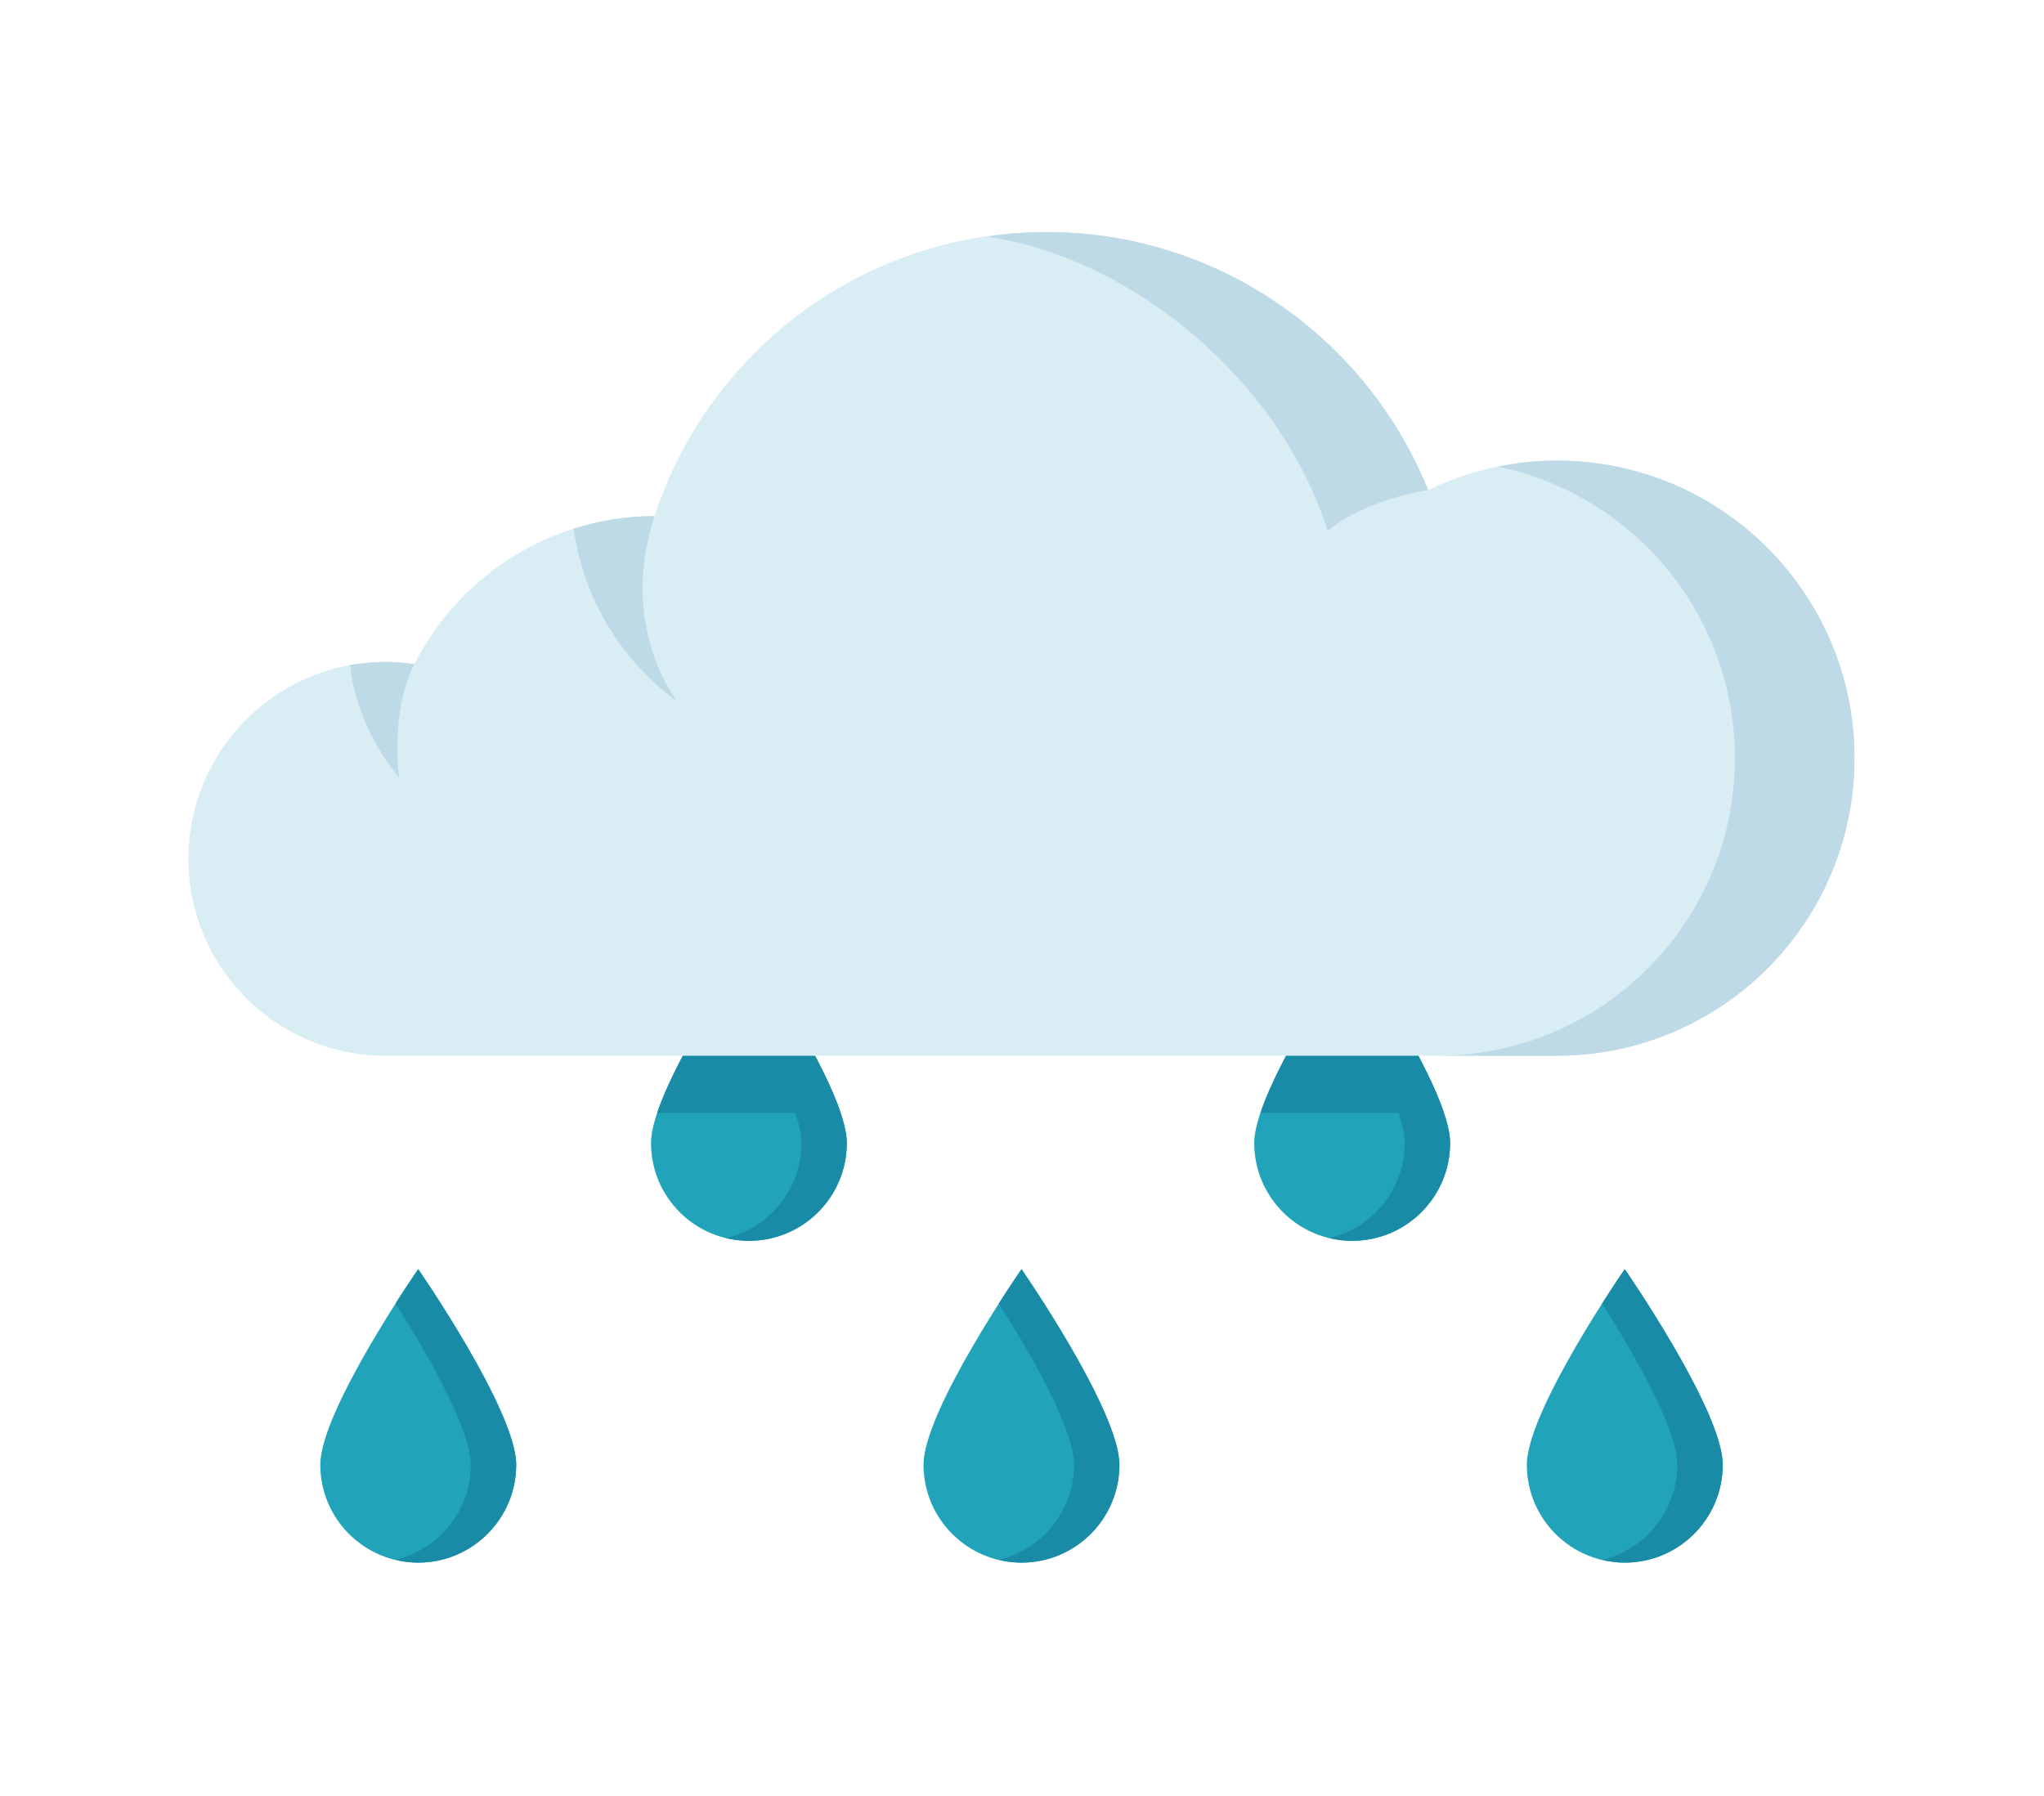
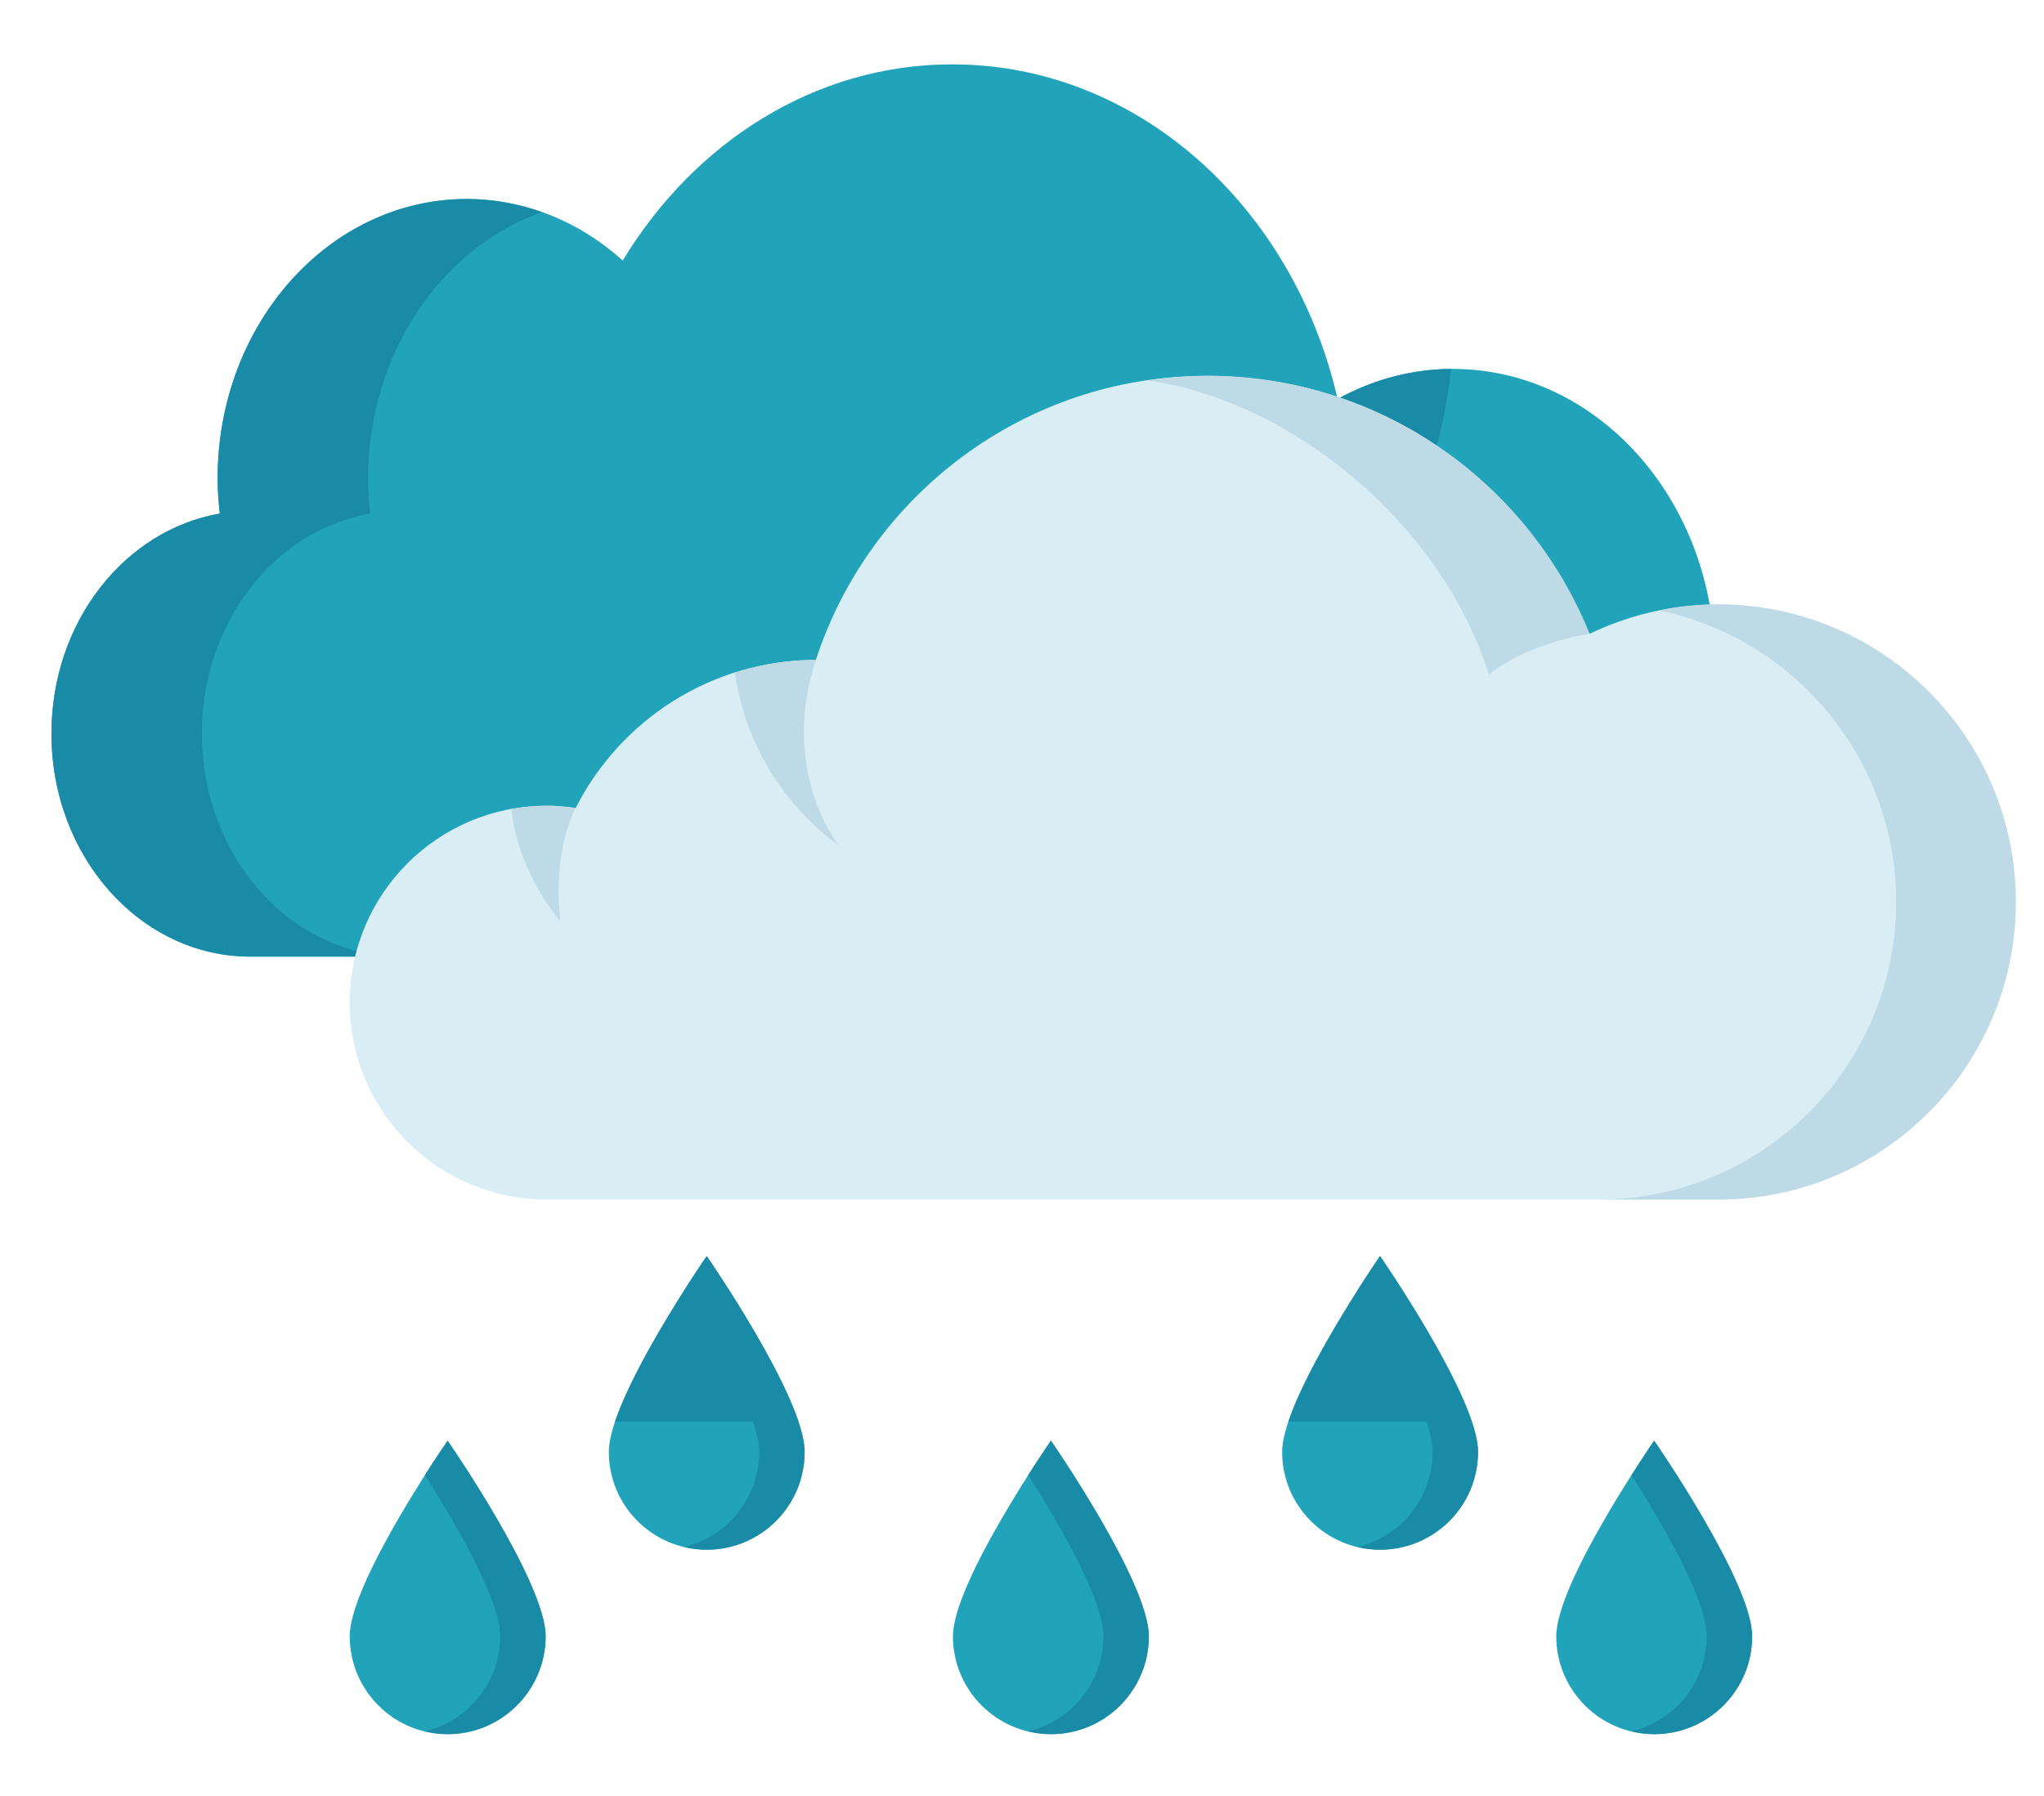
<svg xmlns="http://www.w3.org/2000/svg" width="100%" height="100%" viewBox="0 0 872 766" version="1.1" xml:space="preserve" style="fill-rule:evenodd;clip-rule:evenodd;stroke-linejoin:round;stroke-miterlimit:2;">
-   <g transform="matrix(1,0,0,1,-11610.8,-1046.68)">
-     <g id="_12" transform="matrix(0.714264,0,0,0.683311,8689.81,916.108)">
+   <g transform="matrix(1,0,0,1,-11610.8,-1684.68)">
+     <g id="_12" transform="matrix(0.714264,0,0,0.683311,8689.81,1554.11)">
      <rect x="4089.49" y="191.094" width="1220.26" height="1120.61" style="fill:none;" />
-       <g transform="matrix(54.5483,0,0,57.0192,4184.87,-2526.81)">
+       <g transform="matrix(54.5483,0,0,57.0192,4202.44,-2419.7)">
        <path d="M3.904,63.707C3.904,64.298 3.423,64.779 2.831,64.779C2.239,64.779 1.759,64.298 1.759,63.707C1.759,63.114 2.831,61.565 2.831,61.565C2.831,61.565 3.904,63.114 3.904,63.707Z" style="fill:rgb(33,163,185);fill-rule:nonzero;" />
      </g>
-       <g transform="matrix(54.5483,0,0,57.0192,4184.87,-2526.81)">
-         <path d="M7.524,60.183C7.524,60.775 7.044,61.255 6.452,61.255C5.86,61.255 5.38,60.775 5.38,60.183C5.38,59.59 6.452,58.041 6.452,58.041C6.452,58.041 7.524,59.59 7.524,60.183Z" style="fill:rgb(33,163,185);fill-rule:nonzero;" />
+       <g transform="matrix(1,0,0,1,8.94045,28.6897)">
+         <g transform="matrix(54.5483,0,0,57.0192,4150.74,-2362.64)">
+           <path d="M7.524,60.183C7.524,60.775 7.044,61.255 6.452,61.255C5.86,61.255 5.38,60.775 5.38,60.183C5.38,59.59 6.452,58.041 6.452,58.041C6.452,58.041 7.524,59.59 7.524,60.183Z" style="fill:rgb(33,163,185);fill-rule:nonzero;" />
+         </g>
+         <g transform="matrix(54.5483,0,0,57.0192,4150.74,-2362.64)">
+           <path d="M5.448,59.854L7.455,59.854C7.221,59.155 6.452,58.041 6.452,58.041C6.452,58.041 5.682,59.155 5.448,59.854Z" style="fill:rgb(26,139,166);fill-rule:nonzero;" />
+         </g>
+         <g transform="matrix(54.5483,0,0,57.0192,4150.74,-2362.64)">
+           <path d="M6.452,58.041C6.452,58.041 6.347,58.192 6.203,58.418C6.52,58.915 7.027,59.776 7.027,60.183C7.027,60.689 6.676,61.113 6.203,61.225C6.283,61.244 6.366,61.255 6.452,61.255C7.044,61.255 7.524,60.775 7.524,60.183C7.524,59.59 6.452,58.041 6.452,58.041Z" style="fill:rgb(26,139,166);fill-rule:nonzero;" />
+         </g>
      </g>
-       <g transform="matrix(54.5483,0,0,57.0192,4184.87,-2526.81)">
+       <g transform="matrix(54.5483,0,0,57.0192,4202.44,-2419.7)">
        <path d="M10.509,63.707C10.509,64.298 10.029,64.779 9.437,64.779C8.844,64.779 8.364,64.298 8.364,63.707C8.364,63.114 9.437,61.565 9.437,61.565C9.437,61.565 10.509,63.114 10.509,63.707Z" style="fill:rgb(33,163,185);fill-rule:nonzero;" />
      </g>
-       <g transform="matrix(54.5483,0,0,57.0192,4184.87,-2526.81)">
-         <path d="M14.13,60.183C14.13,60.775 13.65,61.255 13.057,61.255C12.465,61.255 11.985,60.775 11.985,60.183C11.985,59.59 13.057,58.041 13.057,58.041C13.057,58.041 14.13,59.59 14.13,60.183Z" style="fill:rgb(33,163,185);fill-rule:nonzero;" />
+       <g>
+         <g transform="matrix(54.5483,0,0,57.0192,4201.54,-2333.95)">
+           <path d="M14.13,60.183C14.13,60.775 13.65,61.255 13.057,61.255C12.465,61.255 11.985,60.775 11.985,60.183C11.985,59.59 13.057,58.041 13.057,58.041C13.057,58.041 14.13,59.59 14.13,60.183Z" style="fill:rgb(33,163,185);fill-rule:nonzero;" />
+         </g>
+         <g transform="matrix(54.5483,0,0,57.0192,4201.54,-2333.95)">
+           <path d="M14.061,59.854C13.827,59.155 13.057,58.041 13.057,58.041C13.057,58.041 12.288,59.155 12.054,59.854L14.061,59.854Z" style="fill:rgb(26,139,166);fill-rule:nonzero;" />
+         </g>
+         <g transform="matrix(54.5483,0,0,57.0192,4201.54,-2333.95)">
+           <path d="M13.057,58.041C13.057,58.041 12.953,58.192 12.809,58.418C13.126,58.915 13.633,59.776 13.633,60.183C13.633,60.689 13.281,61.113 12.809,61.225C12.888,61.244 12.971,61.255 13.057,61.255C13.65,61.255 14.13,60.775 14.13,60.183C14.13,59.59 13.057,58.041 13.057,58.041Z" style="fill:rgb(26,139,166);fill-rule:nonzero;" />
+         </g>
      </g>
-       <g transform="matrix(54.5483,0,0,57.0192,4184.87,-2526.81)">
-         <path d="M5.448,59.854L7.455,59.854C7.221,59.155 6.452,58.041 6.452,58.041C6.452,58.041 5.682,59.155 5.448,59.854Z" style="fill:rgb(26,139,166);fill-rule:nonzero;" />
-       </g>
-       <g transform="matrix(54.5483,0,0,57.0192,4184.87,-2526.81)">
-         <path d="M14.061,59.854C13.827,59.155 13.057,58.041 13.057,58.041C13.057,58.041 12.288,59.155 12.054,59.854L14.061,59.854Z" style="fill:rgb(26,139,166);fill-rule:nonzero;" />
-       </g>
-       <g transform="matrix(54.5483,0,0,57.0192,4184.87,-2526.81)">
+       <g transform="matrix(54.5483,0,0,57.0192,4202.44,-2419.7)">
        <path d="M17.115,63.707C17.115,64.298 16.635,64.779 16.042,64.779C15.45,64.779 14.97,64.298 14.97,63.707C14.97,63.114 16.042,61.565 16.042,61.565C16.042,61.565 17.115,63.114 17.115,63.707Z" style="fill:rgb(33,163,185);fill-rule:nonzero;" />
      </g>
-       <g transform="matrix(54.5483,0,0,57.0192,4184.87,-2526.81)">
+       <g transform="matrix(54.5483,0,0,57.0192,4202.44,-2419.7)">
        <path d="M2.831,61.565C2.831,61.565 2.726,61.716 2.582,61.942C2.899,62.439 3.406,63.299 3.406,63.707C3.406,64.212 3.054,64.636 2.582,64.748C2.662,64.767 2.745,64.779 2.831,64.779C3.423,64.779 3.904,64.298 3.904,63.707C3.904,63.114 2.831,61.565 2.831,61.565Z" style="fill:rgb(26,139,166);fill-rule:nonzero;" />
      </g>
-       <g transform="matrix(54.5483,0,0,57.0192,4184.87,-2526.81)">
-         <path d="M6.452,58.041C6.452,58.041 6.347,58.192 6.203,58.418C6.52,58.915 7.027,59.776 7.027,60.183C7.027,60.689 6.676,61.113 6.203,61.225C6.283,61.244 6.366,61.255 6.452,61.255C7.044,61.255 7.524,60.775 7.524,60.183C7.524,59.59 6.452,58.041 6.452,58.041Z" style="fill:rgb(26,139,166);fill-rule:nonzero;" />
-       </g>
-       <g transform="matrix(54.5483,0,0,57.0192,4184.87,-2526.81)">
+       <g transform="matrix(54.5483,0,0,57.0192,4202.44,-2419.7)">
        <path d="M9.437,61.565C9.437,61.565 9.332,61.716 9.188,61.942C9.505,62.439 10.012,63.299 10.012,63.707C10.012,64.212 9.66,64.636 9.188,64.748C9.268,64.767 9.351,64.779 9.437,64.779C10.029,64.779 10.509,64.298 10.509,63.707C10.509,63.114 9.437,61.565 9.437,61.565Z" style="fill:rgb(26,139,166);fill-rule:nonzero;" />
      </g>
-       <g transform="matrix(54.5483,0,0,57.0192,4184.87,-2526.81)">
-         <path d="M13.057,58.041C13.057,58.041 12.953,58.192 12.809,58.418C13.126,58.915 13.633,59.776 13.633,60.183C13.633,60.689 13.281,61.113 12.809,61.225C12.888,61.244 12.971,61.255 13.057,61.255C13.65,61.255 14.13,60.775 14.13,60.183C14.13,59.59 13.057,58.041 13.057,58.041Z" style="fill:rgb(26,139,166);fill-rule:nonzero;" />
-       </g>
-       <g transform="matrix(54.5483,0,0,57.0192,4184.87,-2526.81)">
+       <g transform="matrix(54.5483,0,0,57.0192,4202.44,-2419.7)">
        <path d="M16.042,61.565C16.042,61.565 15.937,61.716 15.794,61.942C16.11,62.439 16.617,63.299 16.617,63.707C16.617,64.212 16.266,64.636 15.794,64.748C15.873,64.767 15.956,64.779 16.042,64.779C16.635,64.779 17.115,64.298 17.115,63.707C17.115,63.114 16.042,61.565 16.042,61.565Z" style="fill:rgb(26,139,166);fill-rule:nonzero;" />
      </g>
-       <g transform="matrix(54.5483,0,0,57.0192,4184.87,-2526.81)">
-         <path d="M15.299,52.71C14.794,52.71 14.317,52.828 13.89,53.033C13.222,51.377 11.601,50.207 9.706,50.207C7.704,50.207 6.008,51.513 5.419,53.318C4.269,53.32 3.276,53.98 2.789,54.94C2.686,54.925 2.58,54.915 2.472,54.915C1.281,54.915 0.315,55.88 0.315,57.071C0.315,58.263 1.281,59.228 2.472,59.228L15.299,59.228C17.099,59.228 18.558,57.769 18.558,55.969C18.558,54.169 17.099,52.71 15.299,52.71Z" style="fill:rgb(217,237,244);fill-rule:nonzero;" />
+       <g transform="matrix(-0.975541,0,0,1.09385,9183.28,-554.94)">
+         <g transform="matrix(54.5483,0,0,57.0192,1545.5,-2518.68)">
+           <path d="M64.922,61.275C64.937,61.16 64.947,61.043 64.947,60.924C64.947,59.378 63.694,58.126 62.149,58.126C61.487,58.126 60.879,58.357 60.4,58.742C59.596,57.558 58.241,56.778 56.702,56.778C54.621,56.778 52.872,58.202 52.376,60.128C51.986,59.937 51.549,59.827 51.084,59.827C49.459,59.827 48.142,61.144 48.142,62.769C48.142,64.394 49.459,65.711 51.084,65.711L64.579,65.711C65.812,65.711 66.812,64.711 66.812,63.478C66.812,62.362 65.992,61.441 64.922,61.275Z" style="fill:rgb(33,163,185);fill-rule:nonzero;" />
+         </g>
+         <g transform="matrix(54.5483,0,0,57.0192,1545.5,-2518.68)">
+           <path d="M64.922,61.275C64.937,61.16 64.947,61.043 64.947,60.924C64.947,59.378 63.694,58.126 62.149,58.126C61.856,58.126 61.574,58.174 61.308,58.258C62.439,58.617 63.258,59.674 63.258,60.924C63.258,61.043 63.248,61.16 63.234,61.275C64.303,61.441 65.123,62.362 65.123,63.478C65.123,64.711 64.123,65.711 62.89,65.711L64.579,65.711C65.812,65.711 66.812,64.711 66.812,63.478C66.812,62.362 65.992,61.441 64.922,61.275Z" style="fill:rgb(26,139,166);fill-rule:nonzero;" />
+         </g>
+         <g transform="matrix(54.5483,0,0,57.0192,1545.5,-2518.68)">
+           <path d="M51.101,59.827C51.33,61.661 52.448,62.295 52.448,62.295C52.448,62.295 52.135,61.362 52.376,60.128C51.991,59.939 51.559,59.83 51.101,59.827Z" style="fill:rgb(26,139,166);fill-rule:nonzero;" />
+         </g>
      </g>
-       <g transform="matrix(54.5483,0,0,57.0192,4184.87,-2526.81)">
-         <path d="M12.789,53.479C13.089,53.228 13.568,53.083 13.89,53.033C13.836,52.897 13.788,52.8 13.749,52.72C13.013,51.231 11.479,50.207 9.706,50.207C9.485,50.207 9.269,50.226 9.056,50.257C10.662,50.492 12.272,51.843 12.789,53.479Z" style="fill:rgb(190,218,230);fill-rule:nonzero;" />
-       </g>
-       <g transform="matrix(54.5483,0,0,57.0192,4184.87,-2526.81)">
-         <path d="M15.299,52.71C15.076,52.71 14.86,52.734 14.651,52.777C16.134,53.082 17.248,54.395 17.248,55.969C17.248,57.769 15.789,59.228 13.989,59.228L15.299,59.228C17.099,59.228 18.558,57.769 18.558,55.969C18.558,54.169 17.099,52.71 15.299,52.71Z" style="fill:rgb(190,218,230);fill-rule:nonzero;" />
-       </g>
-       <g transform="matrix(54.5483,0,0,57.0192,4184.87,-2526.81)">
-         <path d="M4.533,53.457C4.714,54.74 5.667,55.344 5.667,55.344C5.667,55.344 5.017,54.542 5.419,53.318C5.11,53.318 4.813,53.368 4.533,53.457Z" style="fill:rgb(190,218,230);fill-rule:nonzero;" />
-       </g>
-       <g transform="matrix(54.5483,0,0,57.0192,4184.87,-2526.81)">
-         <path d="M2.472,54.915C2.34,54.915 2.211,54.928 2.085,54.951C2.16,55.666 2.622,56.18 2.622,56.18C2.622,56.18 2.519,55.472 2.789,54.94C2.686,54.925 2.58,54.915 2.472,54.915Z" style="fill:rgb(190,218,230);fill-rule:nonzero;" />
+       <g transform="matrix(1,0,0,1,4.35691,6.88175)">
+         <g transform="matrix(54.5483,0,0,57.0192,4276.85,-2443.89)">
+           <path d="M15.299,52.71C14.794,52.71 14.317,52.828 13.89,53.033C13.222,51.377 11.601,50.207 9.706,50.207C7.704,50.207 6.008,51.513 5.419,53.318C4.269,53.32 3.276,53.98 2.789,54.94C2.686,54.925 2.58,54.915 2.472,54.915C1.281,54.915 0.315,55.88 0.315,57.071C0.315,58.263 1.281,59.228 2.472,59.228L15.299,59.228C17.099,59.228 18.558,57.769 18.558,55.969C18.558,54.169 17.099,52.71 15.299,52.71Z" style="fill:rgb(217,237,244);fill-rule:nonzero;" />
+         </g>
+         <g transform="matrix(54.5483,0,0,57.0192,4276.85,-2443.89)">
+           <path d="M12.789,53.479C13.089,53.228 13.568,53.083 13.89,53.033C13.836,52.897 13.788,52.8 13.749,52.72C13.013,51.231 11.479,50.207 9.706,50.207C9.485,50.207 9.269,50.226 9.056,50.257C10.662,50.492 12.272,51.843 12.789,53.479Z" style="fill:rgb(190,218,230);fill-rule:nonzero;" />
+         </g>
+         <g transform="matrix(54.5483,0,0,57.0192,4276.85,-2443.89)">
+           <path d="M15.299,52.71C15.076,52.71 14.86,52.734 14.651,52.777C16.134,53.082 17.248,54.395 17.248,55.969C17.248,57.769 15.789,59.228 13.989,59.228L15.299,59.228C17.099,59.228 18.558,57.769 18.558,55.969C18.558,54.169 17.099,52.71 15.299,52.71Z" style="fill:rgb(190,218,230);fill-rule:nonzero;" />
+         </g>
+         <g transform="matrix(54.5483,0,0,57.0192,4276.85,-2443.89)">
+           <path d="M4.533,53.457C4.714,54.74 5.667,55.344 5.667,55.344C5.667,55.344 5.017,54.542 5.419,53.318C5.11,53.318 4.813,53.368 4.533,53.457Z" style="fill:rgb(190,218,230);fill-rule:nonzero;" />
+         </g>
+         <g transform="matrix(54.5483,0,0,57.0192,4276.85,-2443.89)">
+           <path d="M2.472,54.915C2.34,54.915 2.211,54.928 2.085,54.951C2.16,55.666 2.622,56.18 2.622,56.18C2.622,56.18 2.519,55.472 2.789,54.94C2.686,54.925 2.58,54.915 2.472,54.915Z" style="fill:rgb(190,218,230);fill-rule:nonzero;" />
+         </g>
      </g>
    </g>
  </g>
</svg>
